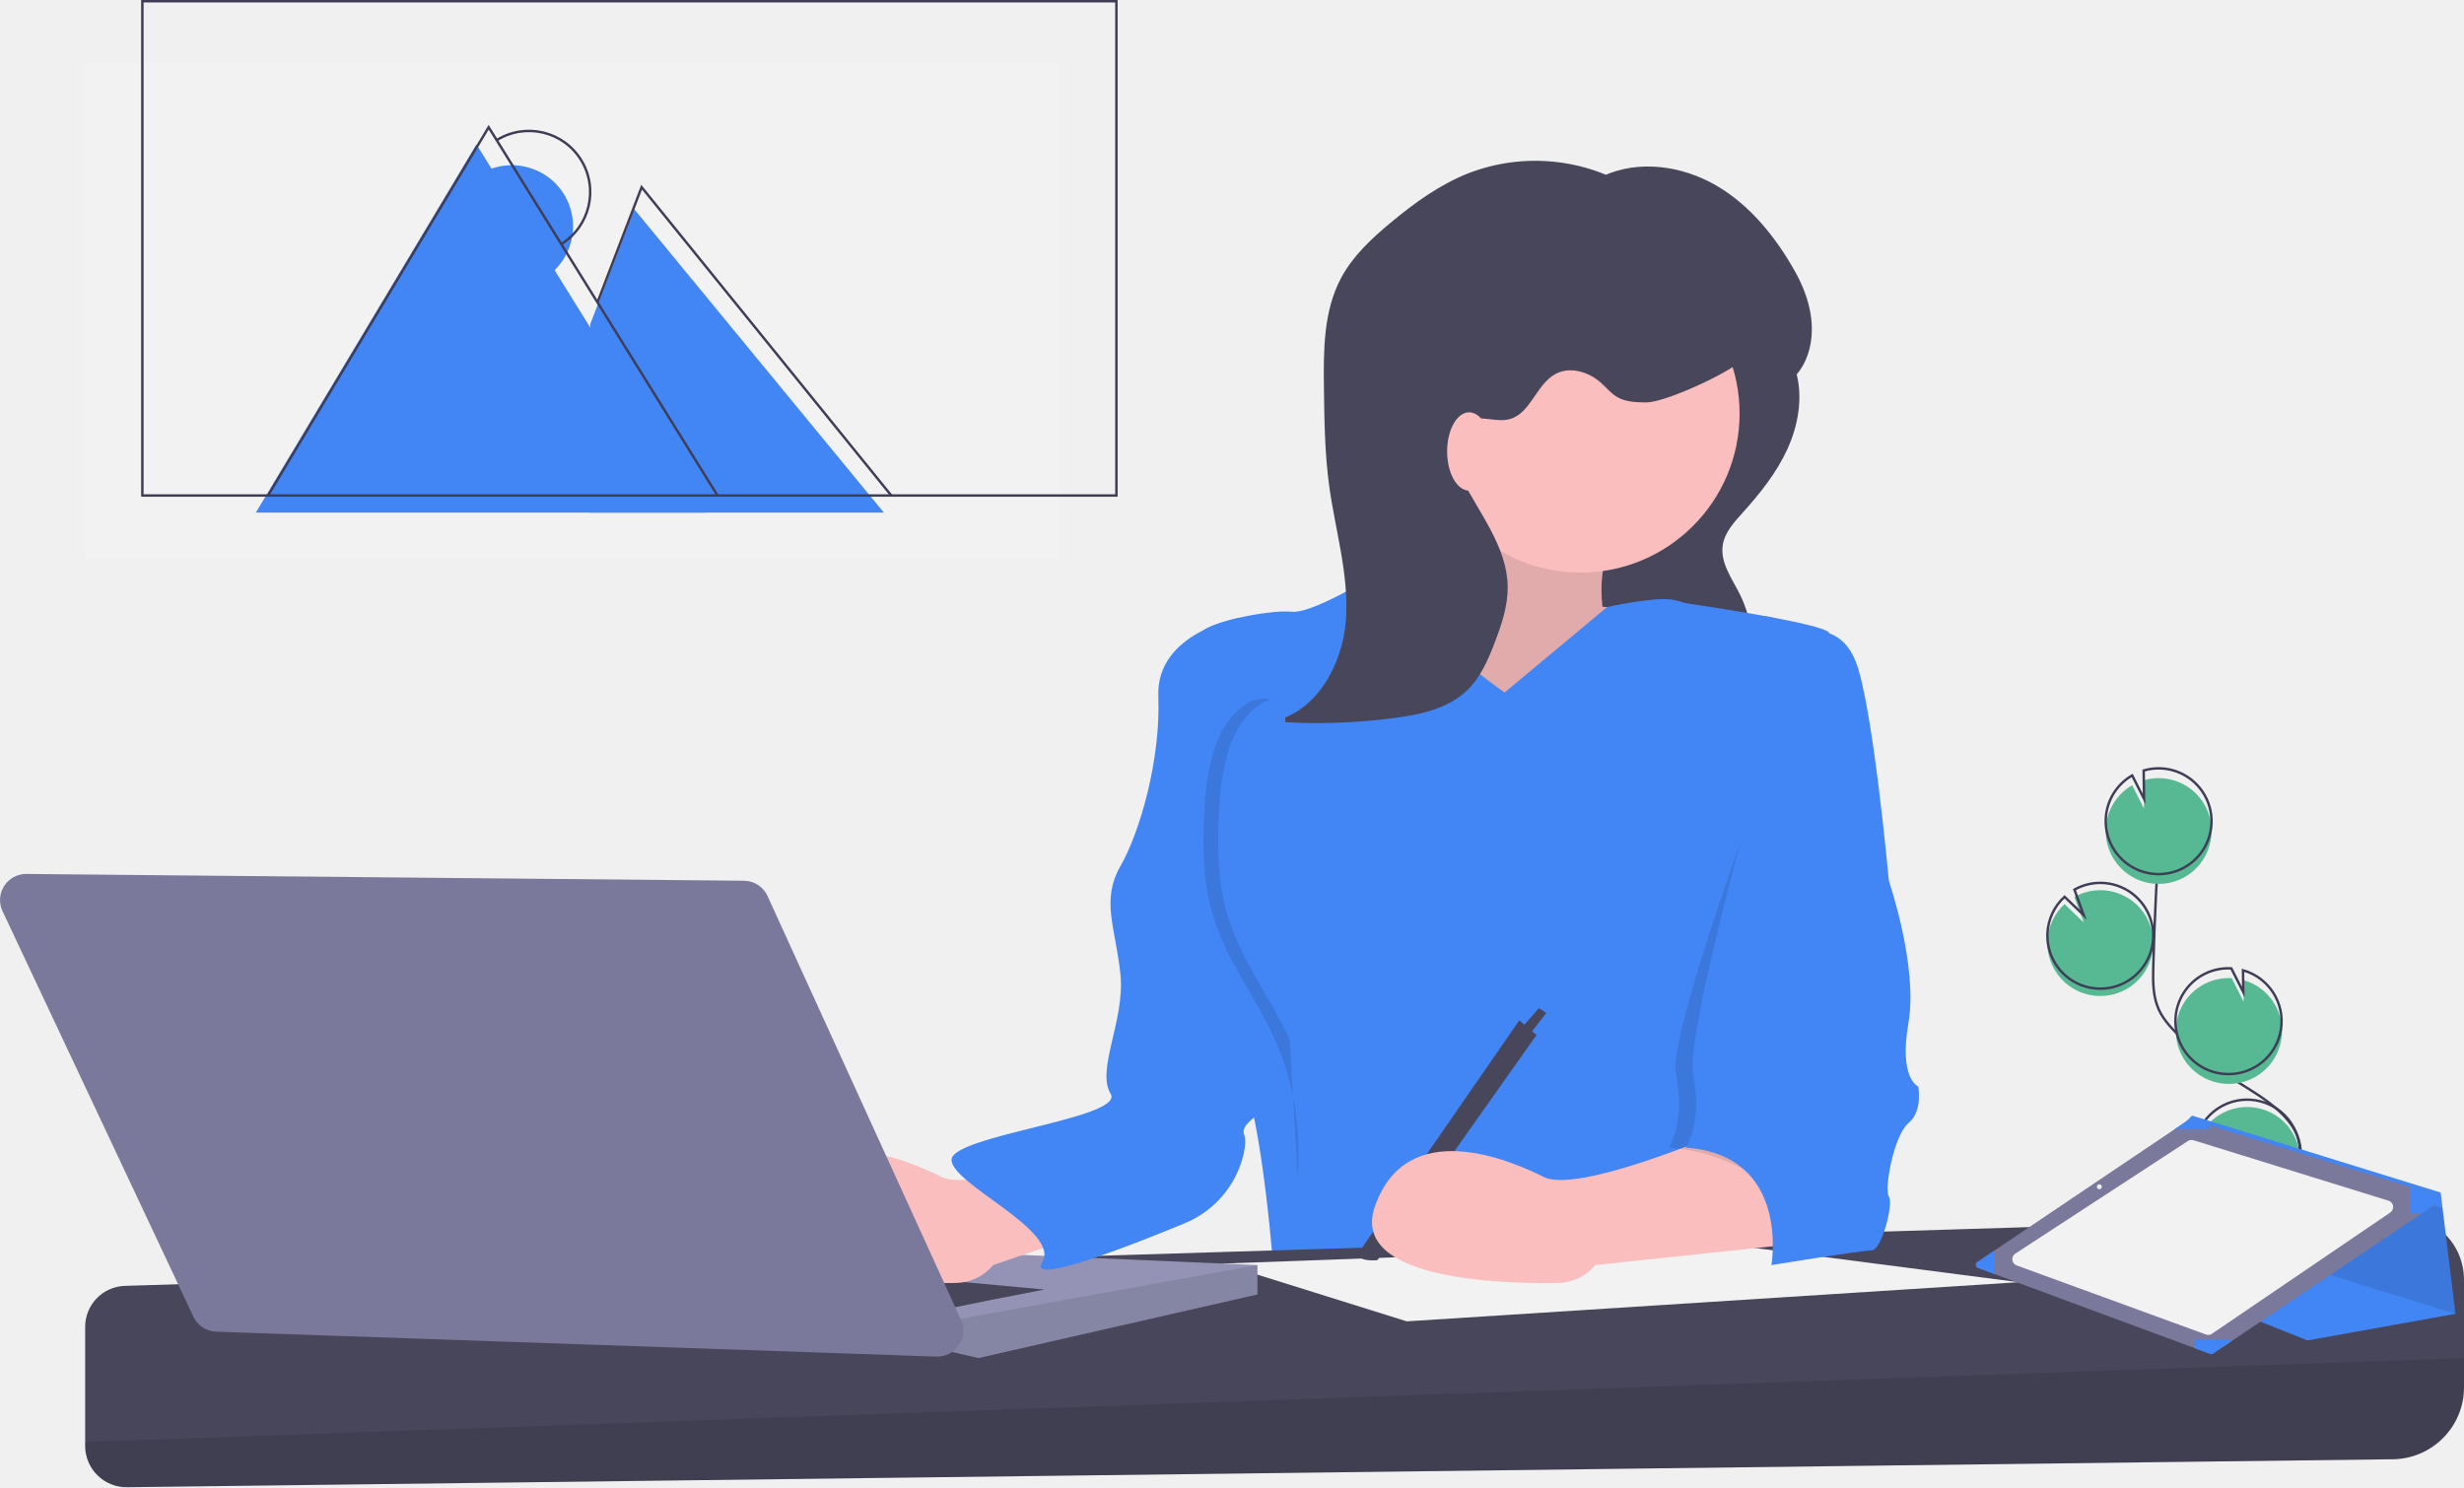
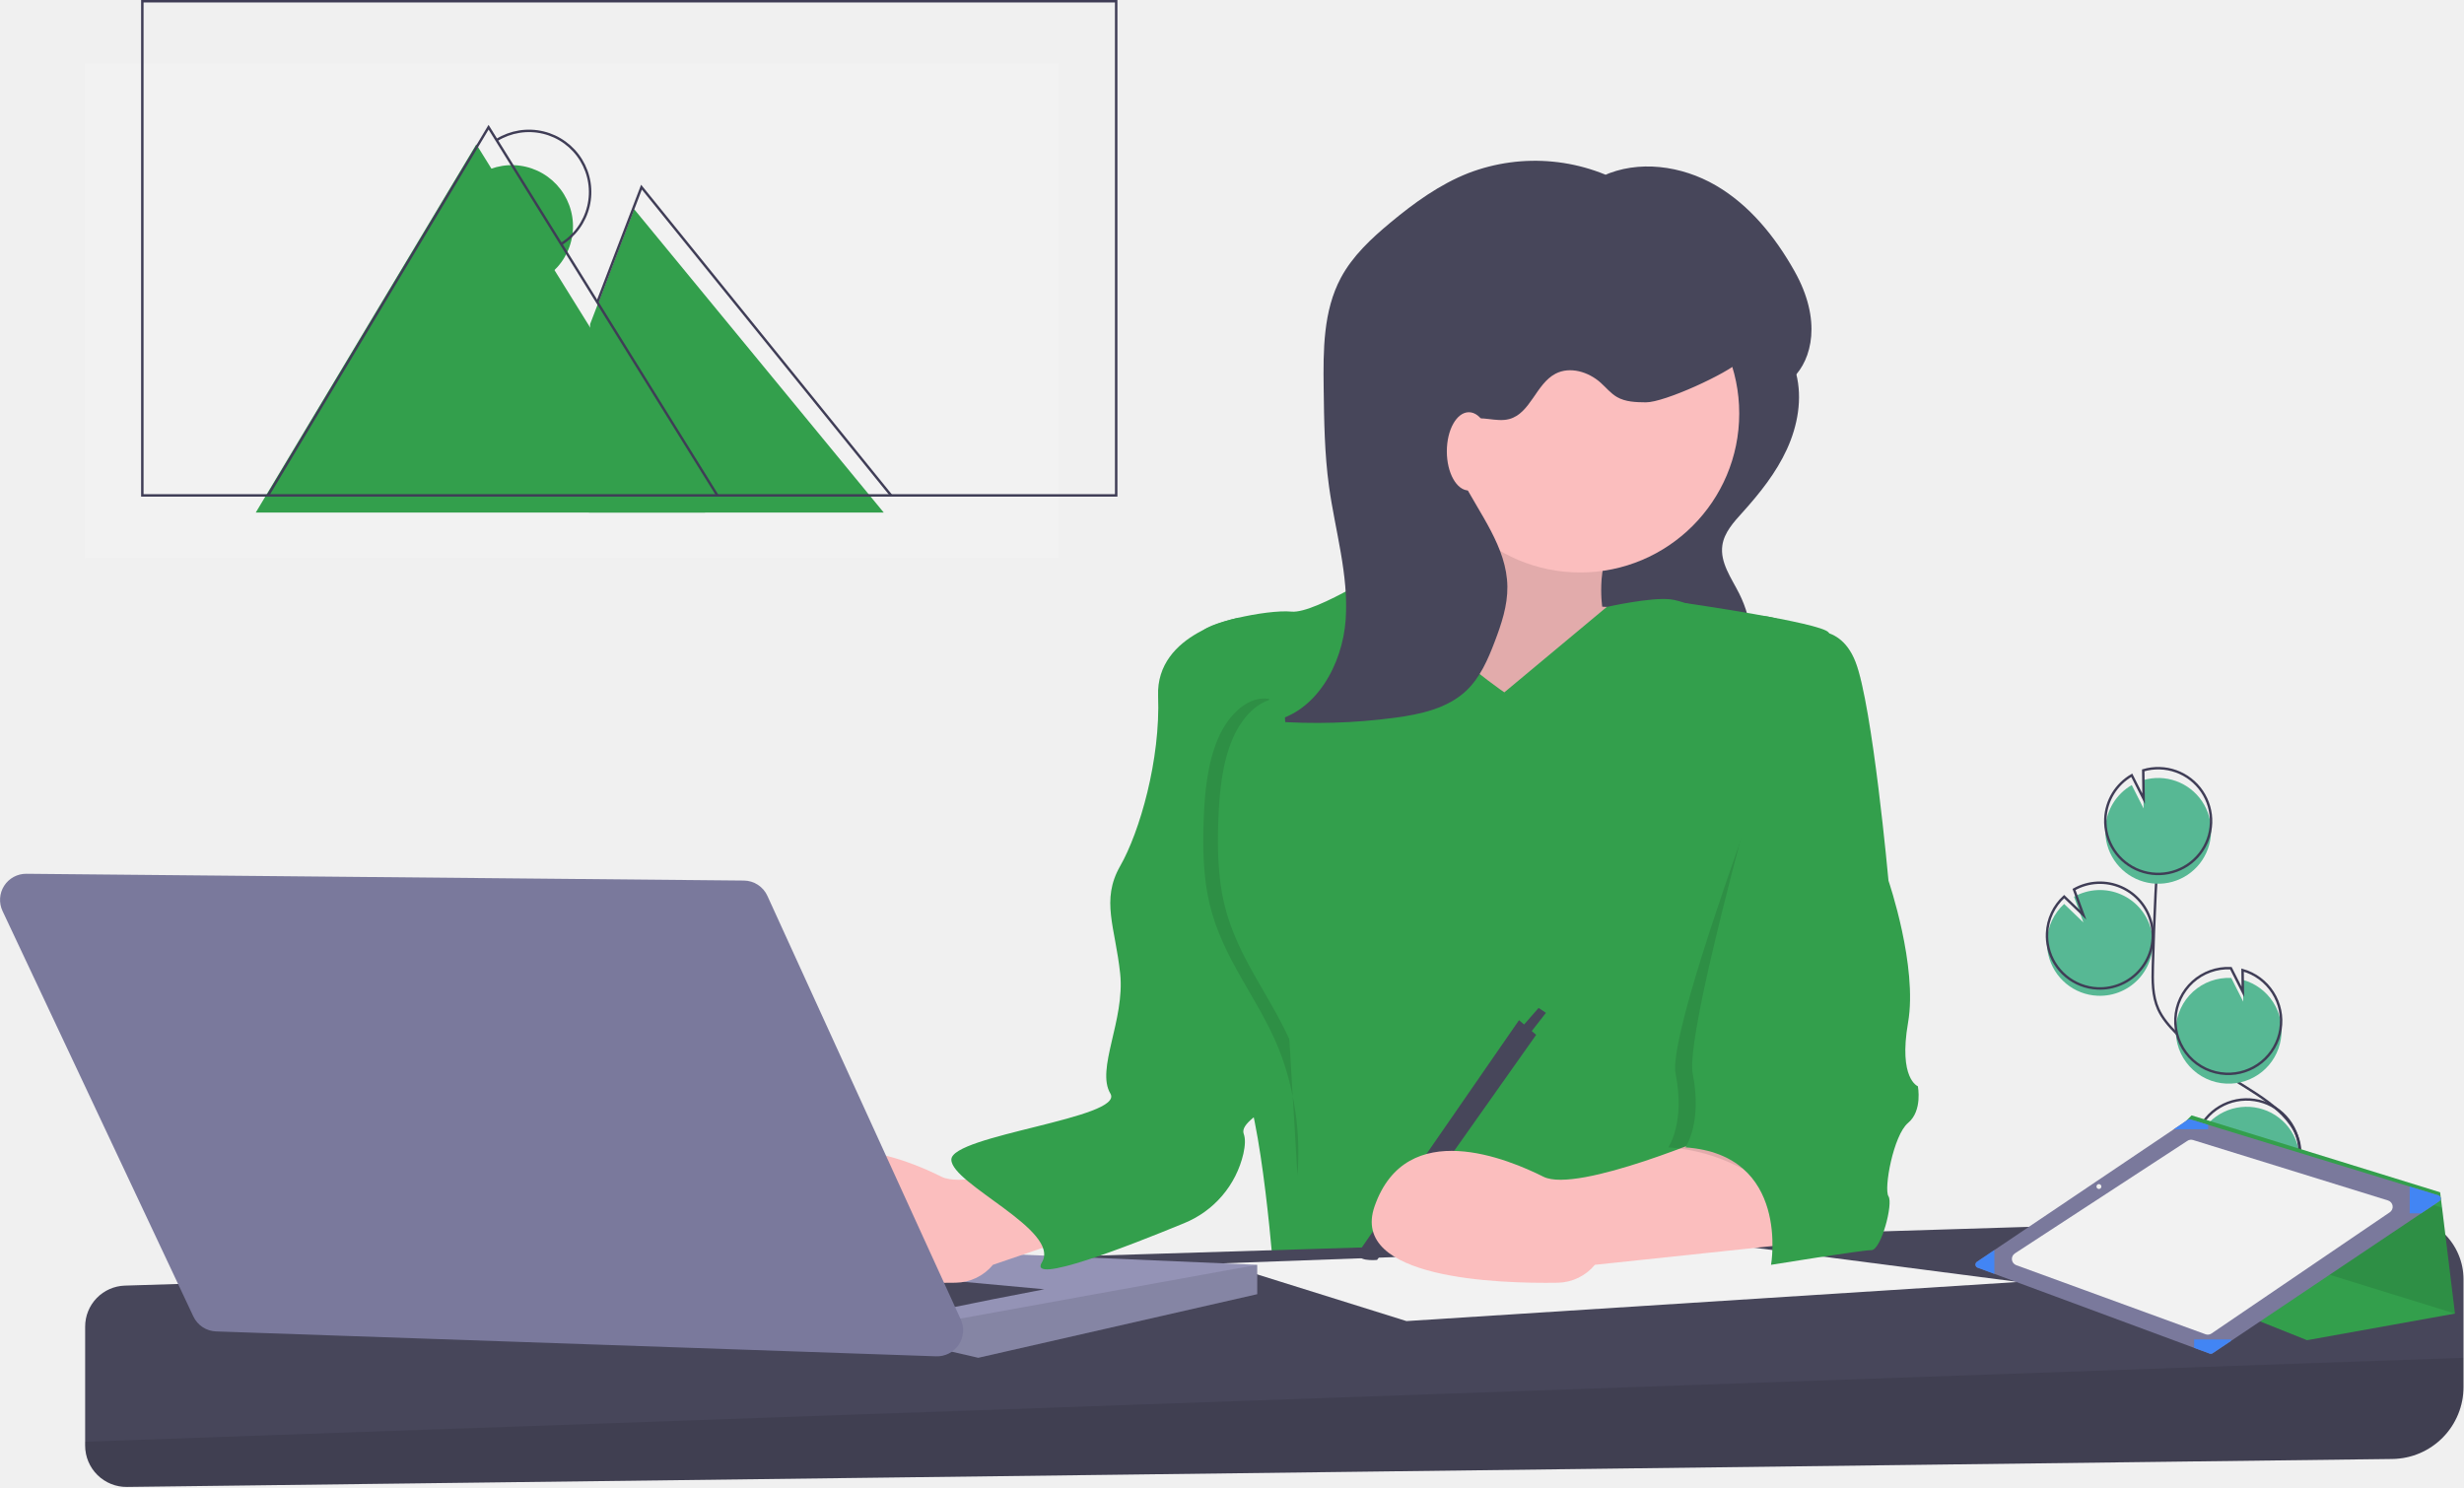
- <svg xmlns="http://www.w3.org/2000/svg" id="a2889d33-42cc-41f0-88ec-ec050668376c" data-name="Layer 1" width="1006.799" height="607.79" viewBox="0 0 1006.799 607.79">
-   <path d="M953.777,552.871a21.619,21.619,0,1,0-9.556-40.449l3.819,10.465-7.858-7.544a21.538,21.538,0,0,0-6.984,14.922,21.2,21.2,0,0,0,.548,5.954A21.615,21.615,0,0,0,953.777,552.871Z" transform="translate(-96.60073 -145.8549)" fill="#57b894" />
-   <path d="M1016.955,668.385c-4.583-8.485.617-18.887,6.595-26.455s13.263-15.443,13.108-25.086c-.222-13.859-14.932-22.042-26.685-29.389a130.157,130.157,0,0,1-23.961-19.266c-2.886-2.946-5.675-6.096-7.363-9.858-2.431-5.418-2.363-11.583-2.21-17.519q.766-29.664,2.931-59.27" transform="translate(-96.60073 -145.8549)" fill="none" stroke="#3f3d56" stroke-miterlimit="10" />
-   <path d="M953.777,549.871a21.619,21.619,0,1,0-9.556-40.449l3.819,10.465-7.858-7.544a21.538,21.538,0,0,0-6.984,14.922,21.2,21.2,0,0,0,.548,5.954A21.615,21.615,0,0,0,953.777,549.871Z" transform="translate(-96.60073 -145.8549)" fill="none" stroke="#3f3d56" stroke-miterlimit="10" />
-   <path d="M957.028,484.461A21.594,21.594,0,0,1,967.819,466.752l4.839,9.574-.146-11.589a21.617,21.617,0,1,1-15.484,19.725Z" transform="translate(-96.60073 -145.8549)" fill="#57b894" />
-   <path d="M957.028,480.461A21.594,21.594,0,0,1,967.819,462.752l4.839,9.574-.146-11.589a21.617,21.617,0,1,1-15.484,19.725Z" transform="translate(-96.60073 -145.8549)" fill="none" stroke="#3f3d56" stroke-miterlimit="10" />
-   <path d="M1006.412,588.786a21.617,21.617,0,0,0,6.857-42.403l.112,8.906-4.894-9.687a.378.378,0,0,0-.059-.004,21.618,21.618,0,1,0-2.017,43.188Z" transform="translate(-96.60073 -145.8549)" fill="#57b894" />
-   <path d="M1006.246,584.786a21.617,21.617,0,0,0,6.857-42.403l.112,8.906-4.894-9.687a.378.378,0,0,0-.059-.004,21.618,21.618,0,1,0-2.017,43.188Z" transform="translate(-96.60073 -145.8549)" fill="none" stroke="#3f3d56" stroke-miterlimit="10" />
-   <path d="M995.575,629.75a21.608,21.608,0,1,0-1.046-17.403l13.501,10.986-14.852-3.442A21.416,21.416,0,0,0,995.575,629.75Z" transform="translate(-96.60073 -145.8549)" fill="#57b894" />
-   <path d="M995.575,626.75a21.608,21.608,0,1,0-1.046-17.403l13.501,10.986-14.852-3.442A21.416,21.416,0,0,0,995.575,626.75Z" transform="translate(-96.60073 -145.8549)" fill="none" stroke="#3f3d56" stroke-miterlimit="10" />
-   <path d="M830.675,298.569c2.605,10.26.621,21.294-3.789,30.918s-11.11,18.011-18.2,25.872c-3.567,3.955-7.428,8.159-8.185,13.431-1.009,7.029,3.731,13.391,6.914,19.739a48.495,48.495,0,0,1,4.974,17.8c.428,5.322-.238,11.187-3.965,15.009-3.594,3.685-9.113,4.577-14.238,5.053a181.987,181.987,0,0,1-42.372-1.024c3.933-5.231,2.455-8.476,2.086-15.011-.725-12.819-10.054-24.424-11.866-37.135-1.44-10.105,5.249-19.382,11.572-27.396l28.992-36.744c4.804-6.089,9.589-12.36,13.038-19.34,2.465-4.988,2.928-14.354,9.129-16.017C816.452,270.589,828.402,289.62,830.675,298.569Z" transform="translate(-96.60073 -145.8549)" fill="#47465a" />
-   <path d="M688.399,328.855s-20,59-30,63,60,76,60,76l51-25,2-48-20-1s-3-20,7-30S688.399,328.855,688.399,328.855Z" transform="translate(-96.60073 -145.8549)" fill="#fbbebe" />
-   <path d="M688.399,328.855s-20,59-30,63,60,76,60,76l51-25,2-48-20-1s-3-20,7-30S688.399,328.855,688.399,328.855Z" transform="translate(-96.60073 -145.8549)" opacity="0.1" />
-   <path d="M711.399,428.855s-43-29-45-53c0,0-32,21-42,20s-37,5-37,9,25,117,25,117-18,48-9,63,14,85,14,85h208s-28-49-13-84,21-182,21-182-11-8-22-6-24-6-32-7-26.13,3.094-26.13,3.094Z" transform="translate(-96.60073 -145.8549)" fill="#4285f4" />
-   <path d="M1103.399,668.783v44a29.433,29.433,0,0,1-29.07,29.431L148.512,753.644a16.905,16.905,0,0,1-17.113-16.903V688.102a16.756,16.756,0,0,1,16.239-16.748l928.846-28.668A26.11,26.11,0,0,1,1103.399,668.783Z" transform="translate(-96.60073 -145.8549)" fill="#47465a" />
-   <path d="M1103.399,700.855v11.928a29.433,29.433,0,0,1-29.07,29.431L148.512,753.644a16.905,16.905,0,0,1-17.113-16.903v-1.565Z" transform="translate(-96.60073 -145.8549)" opacity="0.1" />
-   <polygon points="824.799 524 707.659 508.801 499.362 516.4 574.799 540 824.799 524" fill="#f2f2f2" />
-   <polygon points="513.799 517 513.799 529 399.799 555 388.659 552.43 386.799 552 304.799 508 513.799 517" fill="#9493b6" />
-   <polygon points="513.799 517 513.799 529 399.799 555 388.659 552.43 386.799 540 513.799 517" opacity="0.1" />
-   <path d="M479.399,681.855c2-1,44-9,44-9l-76-7Z" transform="translate(-96.60073 -145.8549)" fill="#47465a" />
-   <circle cx="645.799" cy="169" r="65" fill="#fbbebe" />
-   <path d="M553.399,608.855s-58,25-72,18-56-25-69,12c-10.484,29.838,50.717,31.712,74.801,31.319a20.125,20.125,0,0,0,15.199-7.319h0l83.5-28.5S567.399,602.855,553.399,608.855Z" transform="translate(-96.60073 -145.8549)" fill="#fbbebe" />
-   <path d="M717.399,562.855l7,6-65,92s-10,1-7-4Z" transform="translate(-96.60073 -145.8549)" fill="#47465a" />
-   <polygon points="624.799 423 631.799 414 628.799 412 621.799 420 624.799 423" fill="#47465a" />
-   <path d="M602.899,398.355s-34,6-33,32-7.5,55.5-15.5,69.5-2,25,0,44-10,39-4,49-65,17-65,27,45,29,37,42c-5.755,9.353,34.813-6.398,58.031-15.972a40.522,40.522,0,0,0,24.329-28.466c.703-3.188.891-6.062.141-8.062-3-8,32.5-18.5,33.5-38.5s-5-40-10-60S602.899,398.355,602.899,398.355Z" transform="translate(-96.60073 -145.8549)" fill="#4285f4" />
-   <path d="M107.377,503.016l293.239,2.775a10.663,10.663,0,0,1,9.599,6.235l79.028,173.15a10.663,10.663,0,0,1-10.069,15.083l-294.269-10.179a10.663,10.663,0,0,1-9.279-6.116L97.629,518.218A10.663,10.663,0,0,1,107.377,503.016Z" transform="translate(-96.60073 -145.8549)" fill="#7a799c" />
-   <path d="M799.399,608.855s-58,25-72,18-56-25-69,12c-10.484,29.838,50.717,31.712,74.801,31.319a20.125,20.125,0,0,0,15.199-7.319h0l85-9S813.399,602.855,799.399,608.855Z" transform="translate(-96.60073 -145.8549)" fill="#fbbebe" />
-   <path d="M833.899,419.355s14.5-19.5,21.5-1.5,6,88,6,88,12,35,8,58,4,26,4,26,2,10-4,15-10,27-8,30-3,22-7,22-12.5-1.5-12.5-1.5-20.5-37.5-63.5-40.5c0,0,7-10,3-30S833.899,419.355,833.899,419.355Z" transform="translate(-96.60073 -145.8549)" opacity="0.1" />
-   <path d="M831.399,404.855s16.5-6.5,23.5,11.5,13.5,89.5,13.5,89.5,12,35,8,58,4,26,4,26,2,10-4,15-10,27-8,30-3,22-7,22-41,6-41,6,8-45-35-48c0,0,7-10,3-30S831.399,404.855,831.399,404.855Z" transform="translate(-96.60073 -145.8549)" fill="#4285f4" />
-   <path d="M764.174,223.127A75.93,75.93,0,0,0,696.712,216.609c-11.773,4.631-22.171,12.17-31.897,20.26-7.802,6.49-15.41,13.57-20.203,22.515-7.267,13.562-7.246,29.707-7.049,45.092.171,13.395.346,26.831,2.171,40.103,2.504,18.203,8.113,36.224,6.825,54.553s-12.06,37.884-30.066,41.54a241.328,241.328,0,0,0,50.238-1.447c10.494-1.406,21.51-3.809,29.182-11.105,5.603-5.329,8.77-12.675,11.526-19.9,2.769-7.261,5.305-14.807,5.208-22.578-.202-16.17-11.43-29.733-18.758-44.148-2.057-4.046-3.862-8.396-3.791-12.934s2.441-9.303,6.659-10.978c5.205-2.068,11.231,1.017,16.642-.429,8.694-2.322,10.95-14.395,18.932-18.55,5.906-3.074,13.443-.769,18.409,3.666,2.221,1.983,4.123,4.381,6.699,5.875,3.492,2.025,7.734,2.124,11.771,2.168,7.536.083,33.259-11.73,38.69-16.955,5.298,27.253,44.698,3.535,22.087-36.673-7.873-14-18.315-27.002-32.206-35.066s-31.614-10.564-46.197-3.832" transform="translate(-96.60073 -145.8549)" fill="#47465a" />
-   <ellipse cx="600.299" cy="184.5" rx="9" ry="16" fill="#fbbebe" />
-   <path d="M785.399,392.374s55.5,7.982,58.5,11.982-3,28-3,28l-40,7-30.78-6.638Z" transform="translate(-96.60073 -145.8549)" fill="#4285f4" />
-   <path d="M615.28,431.531c-8.358-1.441-16.511,6.124-20.839,16.098s-5.503,21.925-5.929,33.536c-.423,11.54-.173,23.325,2.455,34.296,5.396,22.529,19.883,38.457,28.267,59.173a116.03,116.03,0,0,1,7.614,51.721" transform="translate(-96.60073 -145.8549)" opacity="0.1" />
-   <path d="M621.28,431.531c-8.358-1.441-16.511,6.124-20.839,16.098s-5.503,21.925-5.929,33.536c-.423,11.54-.173,23.325,2.455,34.296,5.396,22.529,19.883,38.457,28.267,59.173a116.03,116.03,0,0,1,7.614,51.721" transform="translate(-96.60073 -145.8549)" fill="#4285f4" />
-   <polygon points="846.099 509.119 942.837 547.814 1003.299 536.931 998.026 493.653 997.252 487.353 895.678 455.913 888.422 463.168 846.099 509.119" fill="#4285f4" />
-   <polygon points="901.724 463.616 901.724 505.491 1003.299 536.931 998.026 493.653 901.724 463.616" opacity="0.1" />
-   <path d="M904.819,664.017l6.847,2.535,81.645,30.237,6.345,2.349a1.336,1.336,0,0,0,1.218-.143l7.477-5.013,77.778-52.181,7.348-4.927a1.351,1.351,0,0,0-.358-2.414l-11.717-3.588-82.361-25.231-7.191-2.206a1.344,1.344,0,0,0-1.153.172l-5.665,3.817-73.38,49.417-7.112,4.791A1.35,1.35,0,0,0,904.819,664.017Z" transform="translate(-96.60073 -145.8549)" fill="#7a799c" />
-   <path d="M1073.278,641.373l-72.879,49.565a2.682,2.682,0,0,1-2.429.302L920.6,662.995a2.706,2.706,0,0,1-.547-4.805l70.54-46.033a2.682,2.682,0,0,1,2.261-.316l79.709,24.714A2.706,2.706,0,0,1,1073.278,641.373Z" transform="translate(-96.60073 -145.8549)" fill="#f2f2f2" />
-   <path d="M1081.402,630.872v10.929h4.727l7.348-4.927a1.351,1.351,0,0,0-.358-2.414Z" transform="translate(-96.60073 -145.8549)" fill="#4285f4" />
-   <path d="M993.311,693.366v3.423l6.345,2.349a1.336,1.336,0,0,0,1.218-.143l7.477-5.013V693.366Z" transform="translate(-96.60073 -145.8549)" fill="#4285f4" />
-   <path d="M904.819,664.017l6.847,2.535v-9.711h-.014l-7.112,4.791A1.35,1.35,0,0,0,904.819,664.017Z" transform="translate(-96.60073 -145.8549)" fill="#4285f4" />
-   <path d="M985.032,607.424h14.009v-1.783l-7.191-2.206a1.344,1.344,0,0,0-1.153.172Z" transform="translate(-96.60073 -145.8549)" fill="#4285f4" />
-   <circle cx="857.799" cy="485" r="1" fill="#f2f2f2" />
-   <rect x="34.669" y="26" width="398" height="202" fill="#f2f2f2" />
-   <polyline points="104.527 209.5 194.669 59 288.169 209.5" fill="#4285f4" />
-   <polygon points="241.169 132.5 259.169 85.5 361.169 209.5 240.669 209.5 241.169 132.5" fill="#4285f4" />
-   <path d="M318.819,259.681a25.001,25.001,0,1,0-26.136-42.628" transform="translate(-96.60073 -145.8549)" fill="#4285f4" />
-   <rect x="58.169" y="0.5" width="398" height="202" fill="none" stroke="#3f3d56" stroke-miterlimit="10" />
-   <polyline points="109.527 202.5 199.669 52 293.169 202.5" fill="none" stroke="#3f3d56" stroke-miterlimit="10" />
-   <polyline points="244.169 123.5 262.169 76.5 364.169 202.5" fill="none" stroke="#3f3d56" stroke-miterlimit="10" />
-   <path d="M325.819,245.681a25.001,25.001,0,1,0-26.136-42.628" transform="translate(-96.60073 -145.8549)" fill="none" stroke="#3f3d56" stroke-miterlimit="10" />
+ <svg xmlns="http://www.w3.org/2000/svg" width="1007" height="608" viewBox="0 0 1007 608" fill="none">
+   <g clip-path="url(#clip0)">
+     <path d="M857.177 407.016C860.521 407.175 863.857 406.555 866.92 405.204C869.984 403.854 872.692 401.81 874.832 399.234C876.971 396.659 878.482 393.621 879.248 390.362C880.013 387.102 880.01 383.709 879.24 380.451C878.471 377.192 876.954 374.157 874.811 371.585C872.669 369.012 869.957 366.972 866.892 365.626C863.826 364.28 860.49 363.665 857.145 363.828C853.801 363.991 850.541 364.929 847.621 366.568L851.44 377.033L843.582 369.489C839.369 373.341 836.857 378.708 836.598 384.411C836.499 386.411 836.684 388.416 837.147 390.365C838.221 394.941 840.757 399.042 844.372 402.047C847.986 405.051 852.481 406.796 857.177 407.016V407.016Z" fill="#57B894" />
+     <path d="M920.355 522.53C915.771 514.045 920.972 503.643 926.949 496.075C932.927 488.507 940.212 480.632 940.057 470.989C939.835 457.13 925.125 448.947 913.372 441.6C904.652 436.147 896.608 429.68 889.411 422.334C886.525 419.388 883.736 416.238 882.048 412.476C879.617 407.058 879.685 400.893 879.838 394.957C880.349 375.181 881.326 355.424 882.769 335.687" stroke="#3F3D56" stroke-miterlimit="10" />
+     <path d="M857.177 404.016C860.521 404.175 863.857 403.555 866.92 402.204C869.984 400.854 872.692 398.81 874.832 396.234C876.971 393.659 878.482 390.621 879.248 387.362C880.013 384.102 880.01 380.709 879.24 377.451C878.471 374.192 876.954 371.157 874.811 368.585C872.669 366.012 869.957 363.972 866.892 362.626C863.826 361.28 860.49 360.665 857.145 360.828C853.801 360.991 850.541 361.929 847.621 363.568L851.44 374.033L843.582 366.489C839.369 370.341 836.857 375.708 836.598 381.411C836.499 383.411 836.684 385.416 837.147 387.365C838.221 391.941 840.757 396.042 844.372 399.047C847.986 402.051 852.481 403.796 857.177 404.016V404.016Z" stroke="#3F3D56" stroke-miterlimit="10" />
+     <path d="M860.427 338.606C860.595 334.986 861.672 331.466 863.558 328.371C865.444 325.277 868.078 322.706 871.218 320.897L876.058 330.47L875.912 318.881C880.308 317.586 885.001 317.722 889.315 319.268C893.629 320.815 897.34 323.692 899.911 327.485C902.483 331.278 903.783 335.79 903.624 340.37C903.464 344.949 901.853 349.36 899.024 352.965C896.194 356.569 892.292 359.181 887.881 360.424C883.47 361.666 878.778 361.475 874.483 359.877C870.188 358.279 866.512 355.358 863.986 351.534C861.459 347.711 860.213 343.184 860.427 338.606V338.606Z" fill="#57B894" />
+     <path d="M860.427 334.606C860.595 330.986 861.672 327.466 863.558 324.371C865.444 321.277 868.078 318.706 871.218 316.897L876.058 326.47L875.912 314.881C880.308 313.586 885.001 313.722 889.315 315.268C893.629 316.815 897.34 319.692 899.911 323.485C902.483 327.278 903.783 331.79 903.624 336.37C903.464 340.949 901.853 345.36 899.024 348.965C896.194 352.569 892.292 355.181 887.881 356.424C883.47 357.666 878.778 357.475 874.483 355.877C870.188 354.279 866.512 351.358 863.986 347.534C861.459 343.711 860.213 339.184 860.427 334.606V334.606Z" stroke="#3F3D56" stroke-miterlimit="10" />
+     <path d="M909.812 442.931C915.114 443.179 920.323 441.466 924.444 438.12C928.566 434.775 931.312 430.029 932.159 424.789C933.007 419.548 931.896 414.179 929.04 409.705C926.183 405.231 921.779 401.964 916.669 400.528L916.781 409.433L911.888 399.746C911.868 399.743 911.849 399.742 911.829 399.742C908.993 399.61 906.159 400.037 903.488 401C900.818 401.963 898.363 403.442 896.264 405.354C894.165 407.266 892.463 409.572 891.256 412.141C890.048 414.71 889.358 417.492 889.226 420.328C889.094 423.164 889.521 425.998 890.484 428.669C891.447 431.339 892.926 433.794 894.838 435.893C896.749 437.992 899.055 439.694 901.625 440.901C904.194 442.109 906.976 442.798 909.812 442.931V442.931Z" fill="#57B894" />
+     <path d="M909.646 438.931C914.948 439.179 920.157 437.466 924.278 434.12C928.399 430.775 931.146 426.029 931.993 420.789C932.841 415.548 931.73 410.179 928.873 405.705C926.017 401.231 921.614 397.964 916.503 396.528L916.615 405.433L911.722 395.746C911.702 395.743 911.683 395.742 911.663 395.742C908.827 395.61 905.993 396.037 903.322 397C900.652 397.963 898.197 399.442 896.098 401.354C893.999 403.266 892.297 405.572 891.09 408.141C889.882 410.71 889.192 413.492 889.06 416.328C888.928 419.164 889.355 421.998 890.318 424.669C891.281 427.339 892.76 429.794 894.672 431.893C896.583 433.992 898.889 435.694 901.459 436.901C904.028 438.109 906.81 438.798 909.646 438.931V438.931Z" stroke="#3F3D56" stroke-miterlimit="10" />
+     <path d="M898.974 483.895C901.242 488.303 904.957 491.797 909.496 493.791C914.034 495.784 919.12 496.157 923.901 494.846C928.682 493.535 932.866 490.62 935.753 486.59C938.64 482.56 940.053 477.66 939.755 472.712C939.458 467.763 937.468 463.068 934.12 459.412C930.771 455.757 926.268 453.364 921.364 452.635C916.461 451.906 911.456 452.885 907.189 455.408C902.922 457.931 899.652 461.845 897.928 466.492L911.429 477.478L896.577 474.036C896.575 477.467 897.397 480.848 898.974 483.895V483.895Z" fill="#57B894" />
+     <path d="M898.974 480.895C901.242 485.303 904.957 488.797 909.496 490.791C914.034 492.784 919.12 493.157 923.901 491.846C928.682 490.535 932.866 487.62 935.753 483.59C938.64 479.56 940.053 474.66 939.755 469.712C939.458 464.763 937.468 460.068 934.12 456.412C930.771 452.757 926.268 450.364 921.364 449.635C916.461 448.906 911.456 449.885 907.189 452.408C902.922 454.931 899.652 458.845 897.928 463.492L911.429 474.478L896.577 471.036C896.575 474.467 897.397 477.848 898.974 480.895V480.895Z" stroke="#3F3D56" stroke-miterlimit="10" />
+     <path d="M734.074 152.714C736.679 162.974 734.695 174.008 730.285 183.632C725.875 193.255 719.175 201.643 712.085 209.504C708.517 213.459 704.657 217.663 703.9 222.935C702.891 229.964 707.631 236.325 710.814 242.673C713.598 248.233 715.287 254.276 715.788 260.473C716.216 265.795 715.551 271.659 711.823 275.482C708.229 279.167 702.71 280.058 697.585 280.535C683.469 281.845 669.249 281.501 655.213 279.511C659.146 274.28 657.668 271.034 657.299 264.5C656.573 251.681 647.245 240.076 645.433 227.365C643.993 217.26 650.682 207.983 657.005 199.97L685.997 163.226C690.801 157.137 695.586 150.866 699.036 143.885C701.501 138.897 701.963 129.532 708.165 127.869C719.851 124.735 731.801 143.765 734.074 152.714Z" fill="#47465A" />
+     <path d="M591.799 183C591.799 183 571.799 242 561.799 246C551.799 250 621.799 322 621.799 322L672.799 297L674.799 249L654.799 248C654.799 248 651.799 228 661.799 218C671.799 208 591.799 183 591.799 183Z" fill="#FBBEBE" />
+     <path opacity="0.1" d="M591.799 183C591.799 183 571.799 242 561.799 246C551.799 250 621.799 322 621.799 322L672.799 297L674.799 249L654.799 248C654.799 248 651.799 228 661.799 218C671.799 208 591.799 183 591.799 183Z" fill="black" />
+     <path d="M614.799 283C614.799 283 571.799 254 569.799 230C569.799 230 537.799 251 527.799 250C517.799 249 490.799 255 490.799 259C490.799 263 515.799 376 515.799 376C515.799 376 497.799 424 506.799 439C515.799 454 520.799 524 520.799 524H728.799C728.799 524 700.799 475 715.799 440C730.799 405 736.799 258 736.799 258C736.799 258 725.799 250 714.799 252C703.799 254 690.799 246 682.799 245C674.799 244 656.668 248.094 656.668 248.094L614.799 283Z" fill="#339F4C" />
+     <path d="M1006.8 522.928V566.928C1006.8 574.672 1003.75 582.103 998.306 587.612C992.865 593.121 985.472 596.263 977.729 596.359L51.912 607.789C49.674 607.817 47.454 607.4 45.379 606.563C43.304 605.726 41.416 604.485 39.824 602.912C38.232 601.34 36.968 599.467 36.105 597.403C35.243 595.338 34.799 593.123 34.799 590.886V542.247C34.799 537.893 36.494 533.709 39.525 530.583C42.556 527.457 46.685 525.633 51.038 525.499L979.883 496.831C983.378 496.723 986.859 497.318 990.12 498.581C993.38 499.844 996.354 501.749 998.864 504.183C1001.37 506.617 1003.37 509.531 1004.73 512.751C1006.1 515.971 1006.8 519.432 1006.8 522.928V522.928Z" fill="#47465A" />
+     <path opacity="0.1" d="M1006.8 555V566.928C1006.8 574.672 1003.75 582.103 998.306 587.612C992.865 593.121 985.472 596.263 977.729 596.359L51.912 607.789C49.674 607.817 47.454 607.4 45.379 606.563C43.304 605.726 41.416 604.485 39.824 602.912C38.232 601.34 36.968 599.467 36.105 597.403C35.243 595.338 34.799 593.123 34.799 590.886V589.32L1006.8 555Z" fill="black" />
+     <path d="M824.799 524L707.659 508.801L499.362 516.4L574.799 540L824.799 524Z" fill="#F2F2F2" />
+     <path d="M513.799 517V529L399.799 555L388.659 552.43L386.799 552L304.799 508L513.799 517Z" fill="#9493B6" />
+     <path opacity="0.1" d="M513.799 517V529L399.799 555L388.659 552.43L386.799 540L513.799 517Z" fill="black" />
+     <path d="M382.799 536C384.799 535 426.799 527 426.799 527L350.799 520L382.799 536Z" fill="#47465A" />
+     <path d="M645.799 234C681.697 234 710.799 204.899 710.799 169C710.799 133.102 681.697 104 645.799 104C609.9 104 580.799 133.102 580.799 169C580.799 204.899 609.9 234 645.799 234Z" fill="#FBBEBE" />
+     <path d="M456.799 463C456.799 463 398.799 488 384.799 481C370.799 474 328.799 456 315.799 493C305.315 522.838 366.515 524.712 390.6 524.319C393.512 524.272 396.379 523.593 399.003 522.329C401.627 521.065 403.946 519.247 405.799 517V517L489.299 488.5C489.299 488.5 470.799 457 456.799 463Z" fill="#FBBEBE" />
+     <path d="M620.799 417L627.799 423L562.799 515C562.799 515 552.799 516 555.799 511L620.799 417Z" fill="#47465A" />
+     <path d="M624.799 423L631.799 414L628.799 412L621.799 420L624.799 423Z" fill="#47465A" />
+     <path d="M506.299 252.5C506.299 252.5 472.299 258.5 473.299 284.5C474.299 310.5 465.799 340 457.799 354C449.799 368 455.799 379 457.799 398C459.799 417 447.799 437 453.799 447C459.799 457 388.799 464 388.799 474C388.799 484 433.799 503 425.799 516C420.043 525.353 460.612 509.602 483.829 500.028C489.875 497.59 495.243 493.73 499.479 488.774C503.714 483.819 506.691 477.914 508.158 471.563C508.861 468.375 509.049 465.5 508.299 463.5C505.299 455.5 540.799 445 541.799 425C542.799 405 536.799 385 531.799 365C526.799 345 506.299 252.5 506.299 252.5Z" fill="#339F4C" />
+     <path d="M10.777 357.161L304.016 359.936C306.043 359.955 308.023 360.552 309.723 361.656C311.423 362.76 312.773 364.327 313.615 366.171L392.642 539.321C393.397 540.974 393.716 542.792 393.571 544.603C393.425 546.413 392.819 548.157 391.811 549.668C390.802 551.179 389.424 552.407 387.808 553.236C386.191 554.065 384.389 554.467 382.574 554.404L88.305 544.225C86.346 544.157 84.443 543.551 82.806 542.472C81.169 541.393 79.861 539.883 79.026 538.109L1.028 372.363C0.26 370.73 -0.082 368.929 0.036 367.128C0.153 365.328 0.726 363.586 1.7 362.067C2.674 360.548 4.018 359.301 5.605 358.443C7.193 357.585 8.972 357.144 10.777 357.161Z" fill="#7A799C" />
+     <path d="M702.799 463C702.799 463 644.799 488 630.799 481C616.799 474 574.799 456 561.799 493C551.315 522.838 612.515 524.712 636.6 524.319C639.512 524.272 642.379 523.593 645.003 522.329C647.627 521.065 649.946 519.247 651.799 517V517L736.799 508C736.799 508 716.799 457 702.799 463Z" fill="#FBBEBE" />
+     <path opacity="0.1" d="M737.299 273.5C737.299 273.5 751.799 254 758.799 272C765.799 290 764.799 360 764.799 360C764.799 360 776.799 395 772.799 418C768.799 441 776.799 444 776.799 444C776.799 444 778.799 454 772.799 459C766.799 464 762.799 486 764.799 489C766.799 492 761.799 511 757.799 511C753.799 511 745.299 509.5 745.299 509.5C745.299 509.5 724.799 472 681.799 469C681.799 469 688.799 459 684.799 439C680.799 419 737.299 273.5 737.299 273.5Z" fill="black" />
+     <path d="M734.799 259C734.799 259 751.299 252.5 758.299 270.5C765.299 288.5 771.799 360 771.799 360C771.799 360 783.799 395 779.799 418C775.799 441 783.799 444 783.799 444C783.799 444 785.799 454 779.799 459C773.799 464 769.799 486 771.799 489C773.799 492 768.799 511 764.799 511C760.799 511 723.799 517 723.799 517C723.799 517 731.799 472 688.799 469C688.799 469 695.799 459 691.799 439C687.799 419 734.799 259 734.799 259Z" fill="#339F4C" />
+     <path d="M667.573 77.272C657.601 71.035 646.317 67.2 634.61 66.069C622.903 64.937 611.093 66.541 600.111 70.754C588.339 75.385 577.94 82.924 568.214 91.014C560.412 97.504 552.804 104.584 548.011 113.53C540.744 127.092 540.765 143.236 540.962 158.622C541.133 172.017 541.307 185.453 543.133 198.725C545.637 216.927 551.246 234.949 549.958 253.277C548.67 271.606 537.898 291.161 519.891 294.817C536.642 296.084 553.48 295.599 570.13 293.37C580.624 291.964 591.64 289.56 599.312 282.264C604.915 276.936 608.082 269.589 610.838 262.364C613.607 255.103 616.143 247.557 616.045 239.786C615.843 223.616 604.615 210.053 597.287 195.638C595.231 191.592 593.425 187.242 593.497 182.703C593.568 178.165 595.937 173.401 600.155 171.725C605.36 169.657 611.387 172.742 616.798 171.296C625.491 168.974 627.748 156.901 635.729 152.746C641.635 149.672 649.173 151.977 654.139 156.412C656.36 158.396 658.262 160.793 660.837 162.287C664.329 164.312 668.571 164.411 672.608 164.455C680.144 164.539 705.867 152.725 711.299 147.5C716.597 174.753 755.997 151.035 733.385 110.827C725.513 96.828 715.07 83.825 701.179 75.762C687.288 67.698 669.565 65.198 654.982 71.93" fill="#47465A" />
+     <path d="M600.299 200.5C605.269 200.5 609.299 193.337 609.299 184.5C609.299 175.664 605.269 168.5 600.299 168.5C595.328 168.5 591.299 175.664 591.299 184.5C591.299 193.337 595.328 200.5 600.299 200.5Z" fill="#FBBEBE" />
+     <path d="M688.799 246.519C688.799 246.519 744.299 254.5 747.299 258.5C750.299 262.5 744.299 286.5 744.299 286.5L704.299 293.5L673.519 286.862L688.799 246.519Z" fill="#339F4C" />
+     <path opacity="0.1" d="M518.679 285.677C510.321 284.236 502.169 291.801 497.841 301.775C493.513 311.749 492.337 323.7 491.912 335.311C491.489 346.851 491.739 358.636 494.367 369.607C499.763 392.136 514.25 408.064 522.634 428.78C529.073 445.216 531.677 462.905 530.247 480.5" fill="black" />
+     <path d="M524.679 285.677C516.321 284.236 508.169 291.801 503.841 301.775C499.513 311.749 498.337 323.7 497.912 335.311C497.489 346.851 497.739 358.636 500.367 369.607C505.763 392.136 520.25 408.064 528.634 428.78C535.073 445.216 537.677 462.905 536.247 480.5" fill="#339F4C" />
+     <path d="M846.099 509.119L942.837 547.814L1003.3 536.931L998.026 493.653L997.252 487.353L895.678 455.913L888.422 463.168L846.099 509.119Z" fill="#339F4C" />
+     <path opacity="0.1" d="M901.724 463.616V505.491L1003.3 536.931L998.026 493.653L901.724 463.616Z" fill="black" />
+     <path d="M808.219 518.162L815.065 520.697L896.711 550.934L903.056 553.284C903.255 553.359 903.47 553.385 903.682 553.36C903.894 553.335 904.097 553.26 904.273 553.14L911.75 548.127L989.528 495.946L996.876 491.018C997.088 490.876 997.255 490.677 997.359 490.443C997.462 490.209 997.497 489.951 997.459 489.699C997.422 489.446 997.314 489.209 997.147 489.015C996.98 488.822 996.762 488.68 996.518 488.605L984.801 485.017L902.44 459.786L895.249 457.58C895.057 457.52 894.853 457.505 894.653 457.534C894.454 457.564 894.263 457.638 894.096 457.752L888.431 461.569L815.051 510.986L807.94 515.777C807.733 515.915 807.569 516.108 807.466 516.333C807.362 516.558 807.322 516.808 807.351 517.055C807.38 517.301 807.476 517.535 807.629 517.73C807.782 517.926 807.986 518.075 808.219 518.162V518.162Z" fill="#7A799C" />
+     <path d="M976.677 495.519L903.799 545.084C903.447 545.323 903.043 545.475 902.62 545.528C902.198 545.581 901.769 545.532 901.369 545.386L823.999 517.14C823.529 516.967 823.115 516.666 822.806 516.272C822.496 515.877 822.302 515.404 822.245 514.906C822.188 514.408 822.271 513.903 822.484 513.45C822.697 512.996 823.033 512.61 823.452 512.335L893.992 466.303C894.322 466.087 894.696 465.947 895.087 465.892C895.478 465.837 895.876 465.87 896.253 465.986L975.962 490.7C976.447 490.852 976.88 491.138 977.21 491.524C977.54 491.91 977.755 492.382 977.83 492.885C977.904 493.388 977.836 493.902 977.632 494.368C977.428 494.833 977.097 495.232 976.677 495.519Z" fill="#F2F2F2" />
+     <path d="M984.801 485.017V495.946H989.528L996.876 491.019C997.088 490.876 997.255 490.677 997.359 490.443C997.462 490.209 997.497 489.951 997.459 489.699C997.422 489.446 997.314 489.209 997.147 489.015C996.98 488.822 996.762 488.68 996.518 488.605L984.801 485.017Z" fill="#4285F4" />
+     <path d="M896.71 547.511V550.934L903.056 553.284C903.255 553.359 903.47 553.385 903.682 553.36C903.894 553.335 904.097 553.26 904.273 553.14L911.75 548.127V547.511H896.71Z" fill="#4285F4" />
+     <path d="M808.219 518.162L815.065 520.697V510.986H815.051L807.94 515.777C807.733 515.915 807.569 516.108 807.466 516.333C807.362 516.558 807.322 516.808 807.351 517.055C807.38 517.301 807.476 517.535 807.629 517.73C807.782 517.926 807.986 518.075 808.219 518.162V518.162Z" fill="#4285F4" />
+     <path d="M888.431 461.569H902.44V459.786L895.249 457.58C895.057 457.52 894.853 457.505 894.653 457.534C894.454 457.564 894.263 457.638 894.096 457.752L888.431 461.569Z" fill="#4285F4" />
+     <path d="M857.799 486C858.351 486 858.799 485.552 858.799 485C858.799 484.448 858.351 484 857.799 484C857.246 484 856.799 484.448 856.799 485C856.799 485.552 857.246 486 857.799 486Z" fill="#F2F2F2" />
+     <path d="M432.669 26H34.669V228H432.669V26Z" fill="#F2F2F2" />
+     <path d="M104.527 209.5L194.669 59L288.169 209.5" fill="#339F4C" />
+     <path d="M241.169 132.5L259.169 85.5L361.169 209.5H240.669L241.169 132.5Z" fill="#339F4C" />
+     <path d="M222.218 113.826C225.02 112.111 227.458 109.862 229.39 107.205C231.322 104.548 232.712 101.536 233.48 98.342C234.248 95.148 234.379 91.833 233.865 88.588C233.351 85.344 232.202 82.232 230.485 79.431C228.768 76.63 226.516 74.196 223.857 72.266C221.198 70.336 218.185 68.949 214.99 68.185C211.795 67.42 208.481 67.293 205.236 67.81C201.992 68.327 198.881 69.478 196.082 71.198" fill="#339F4C" />
+     <path d="M456.169 0.5H58.169V202.5H456.169V0.5Z" stroke="#3F3D56" stroke-miterlimit="10" />
+     <path d="M109.527 202.5L199.669 52L293.169 202.5" stroke="#3F3D56" stroke-miterlimit="10" />
+     <path d="M244.169 123.5L262.169 76.5L364.169 202.5" stroke="#3F3D56" stroke-miterlimit="10" />
+     <path d="M229.218 99.826C232.02 98.112 234.458 95.862 236.39 93.205C238.322 90.548 239.712 87.536 240.48 84.342C241.248 81.148 241.379 77.833 240.865 74.588C240.351 71.344 239.202 68.232 237.485 65.431C235.768 62.63 233.516 60.196 230.857 58.266C228.198 56.336 225.185 54.949 221.99 54.185C218.795 53.42 215.481 53.293 212.236 53.81C208.992 54.327 205.881 55.478 203.082 57.198" stroke="#3F3D56" stroke-miterlimit="10" />
+   </g>
+   <defs>
+     <clipPath id="clip0">
+       <rect width="1006.8" height="607.79" fill="white" />
+     </clipPath>
+   </defs>
</svg>
